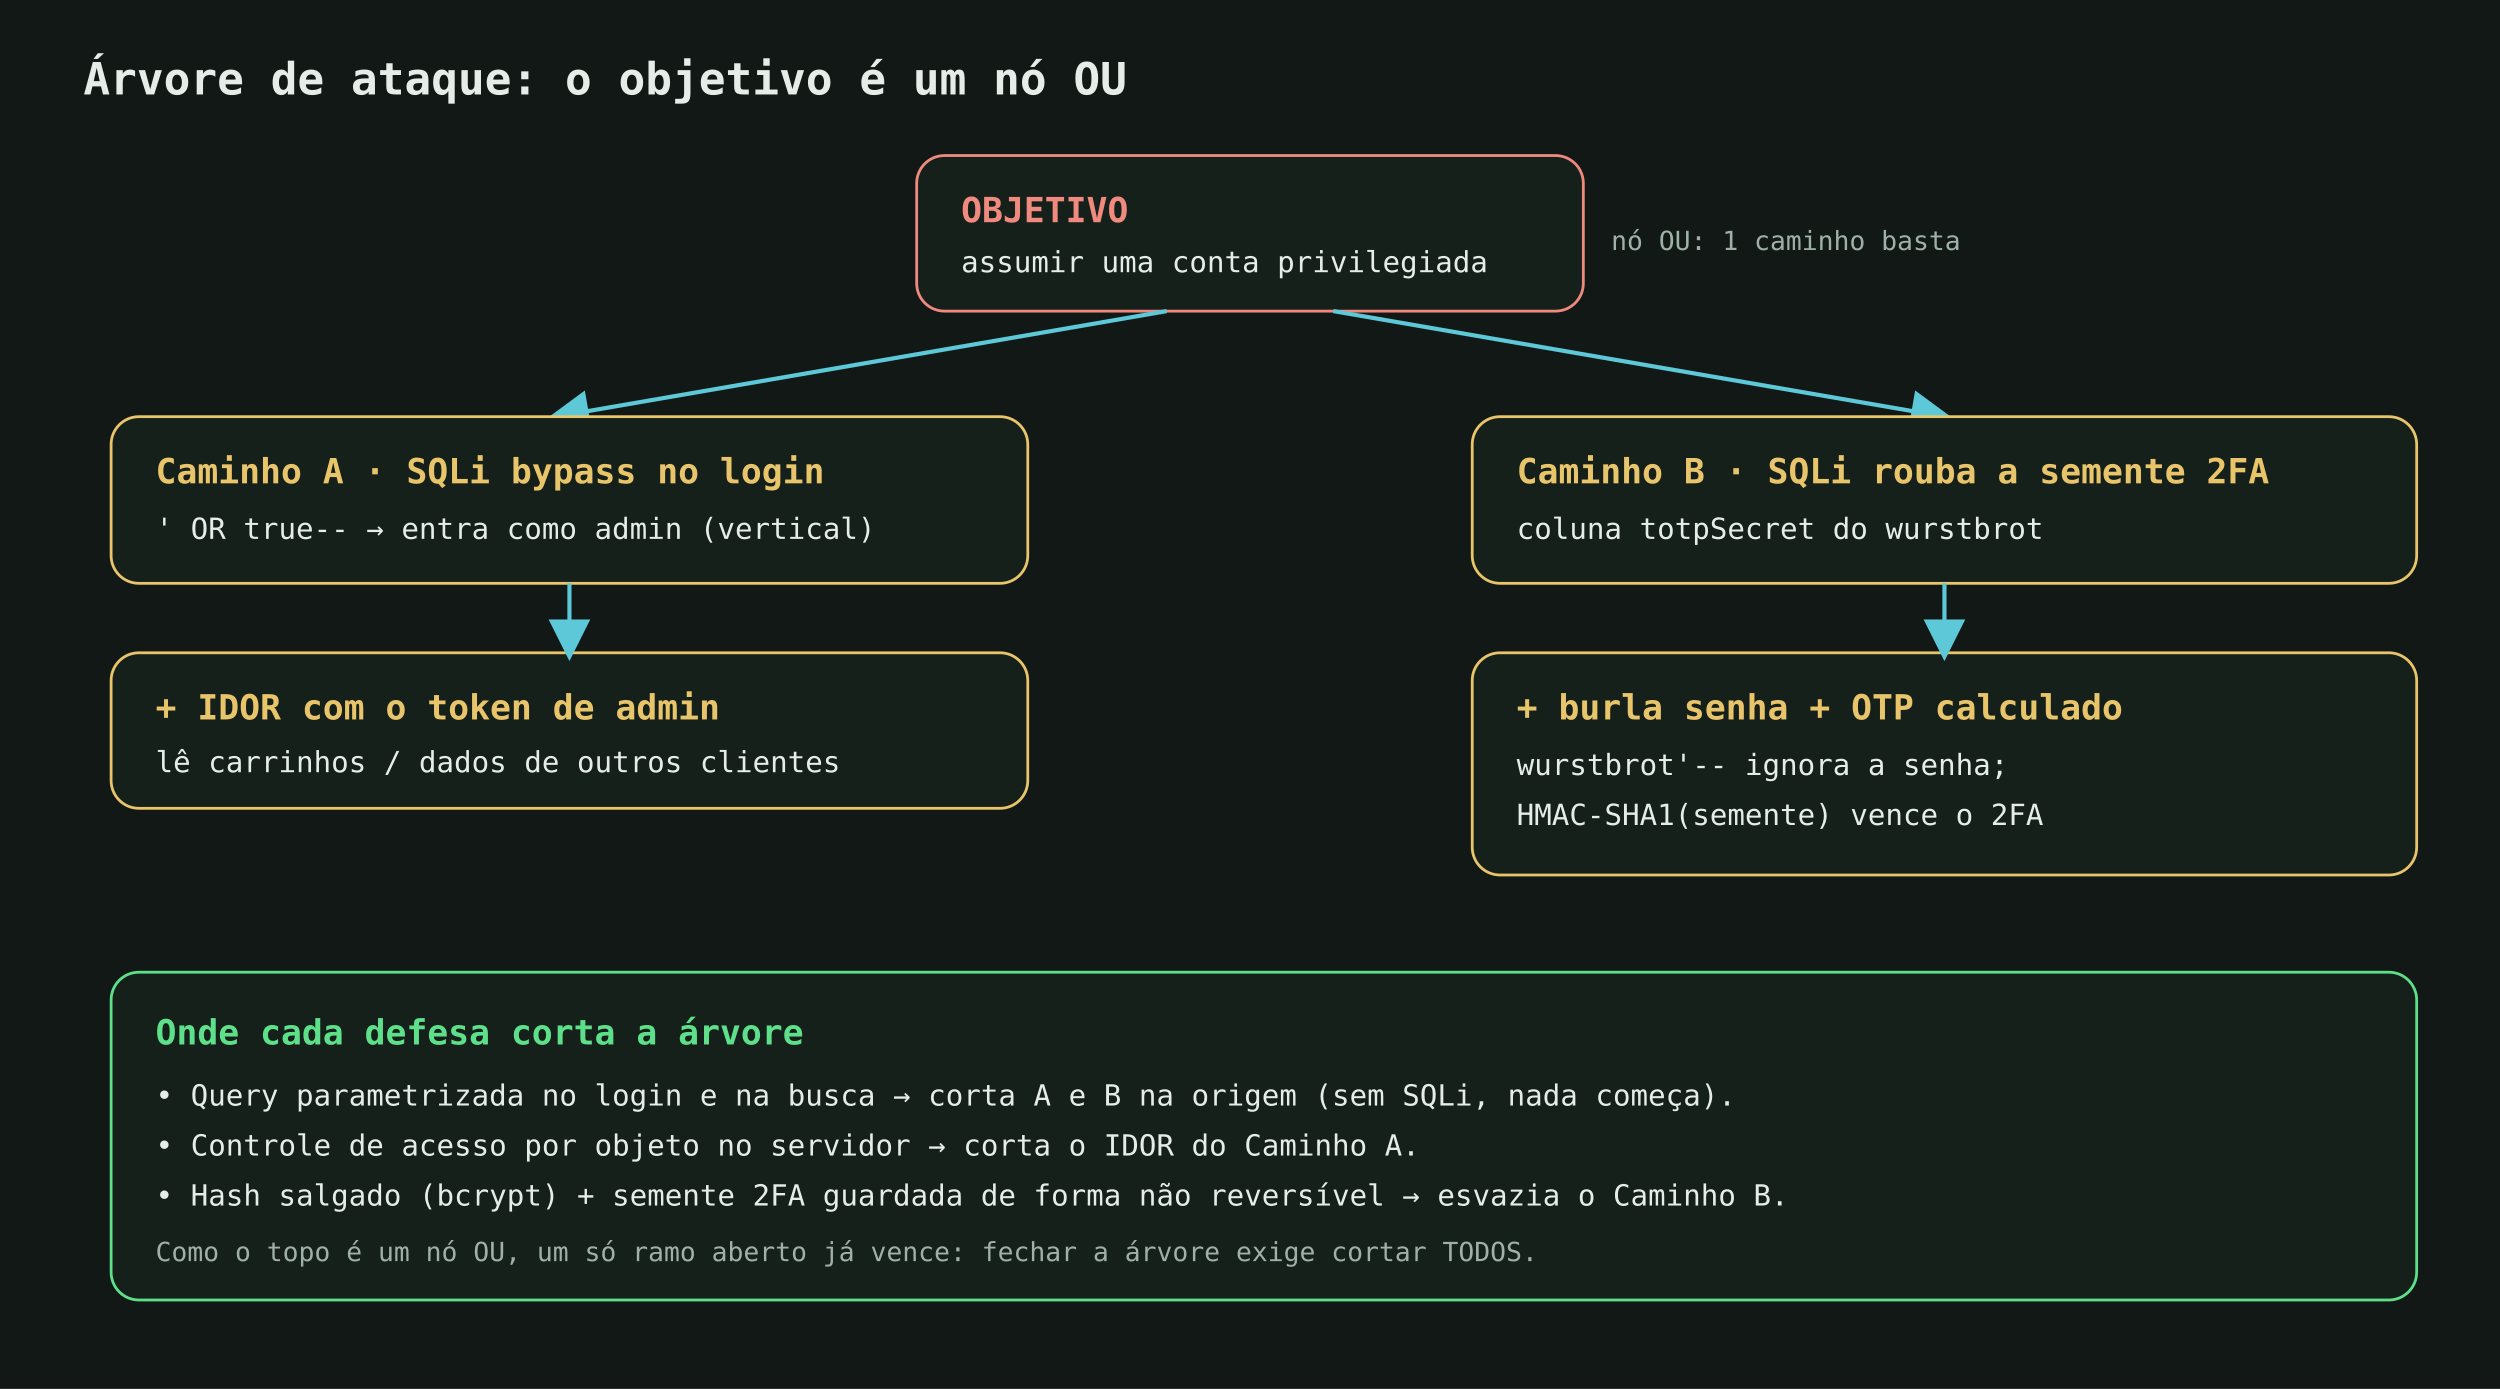
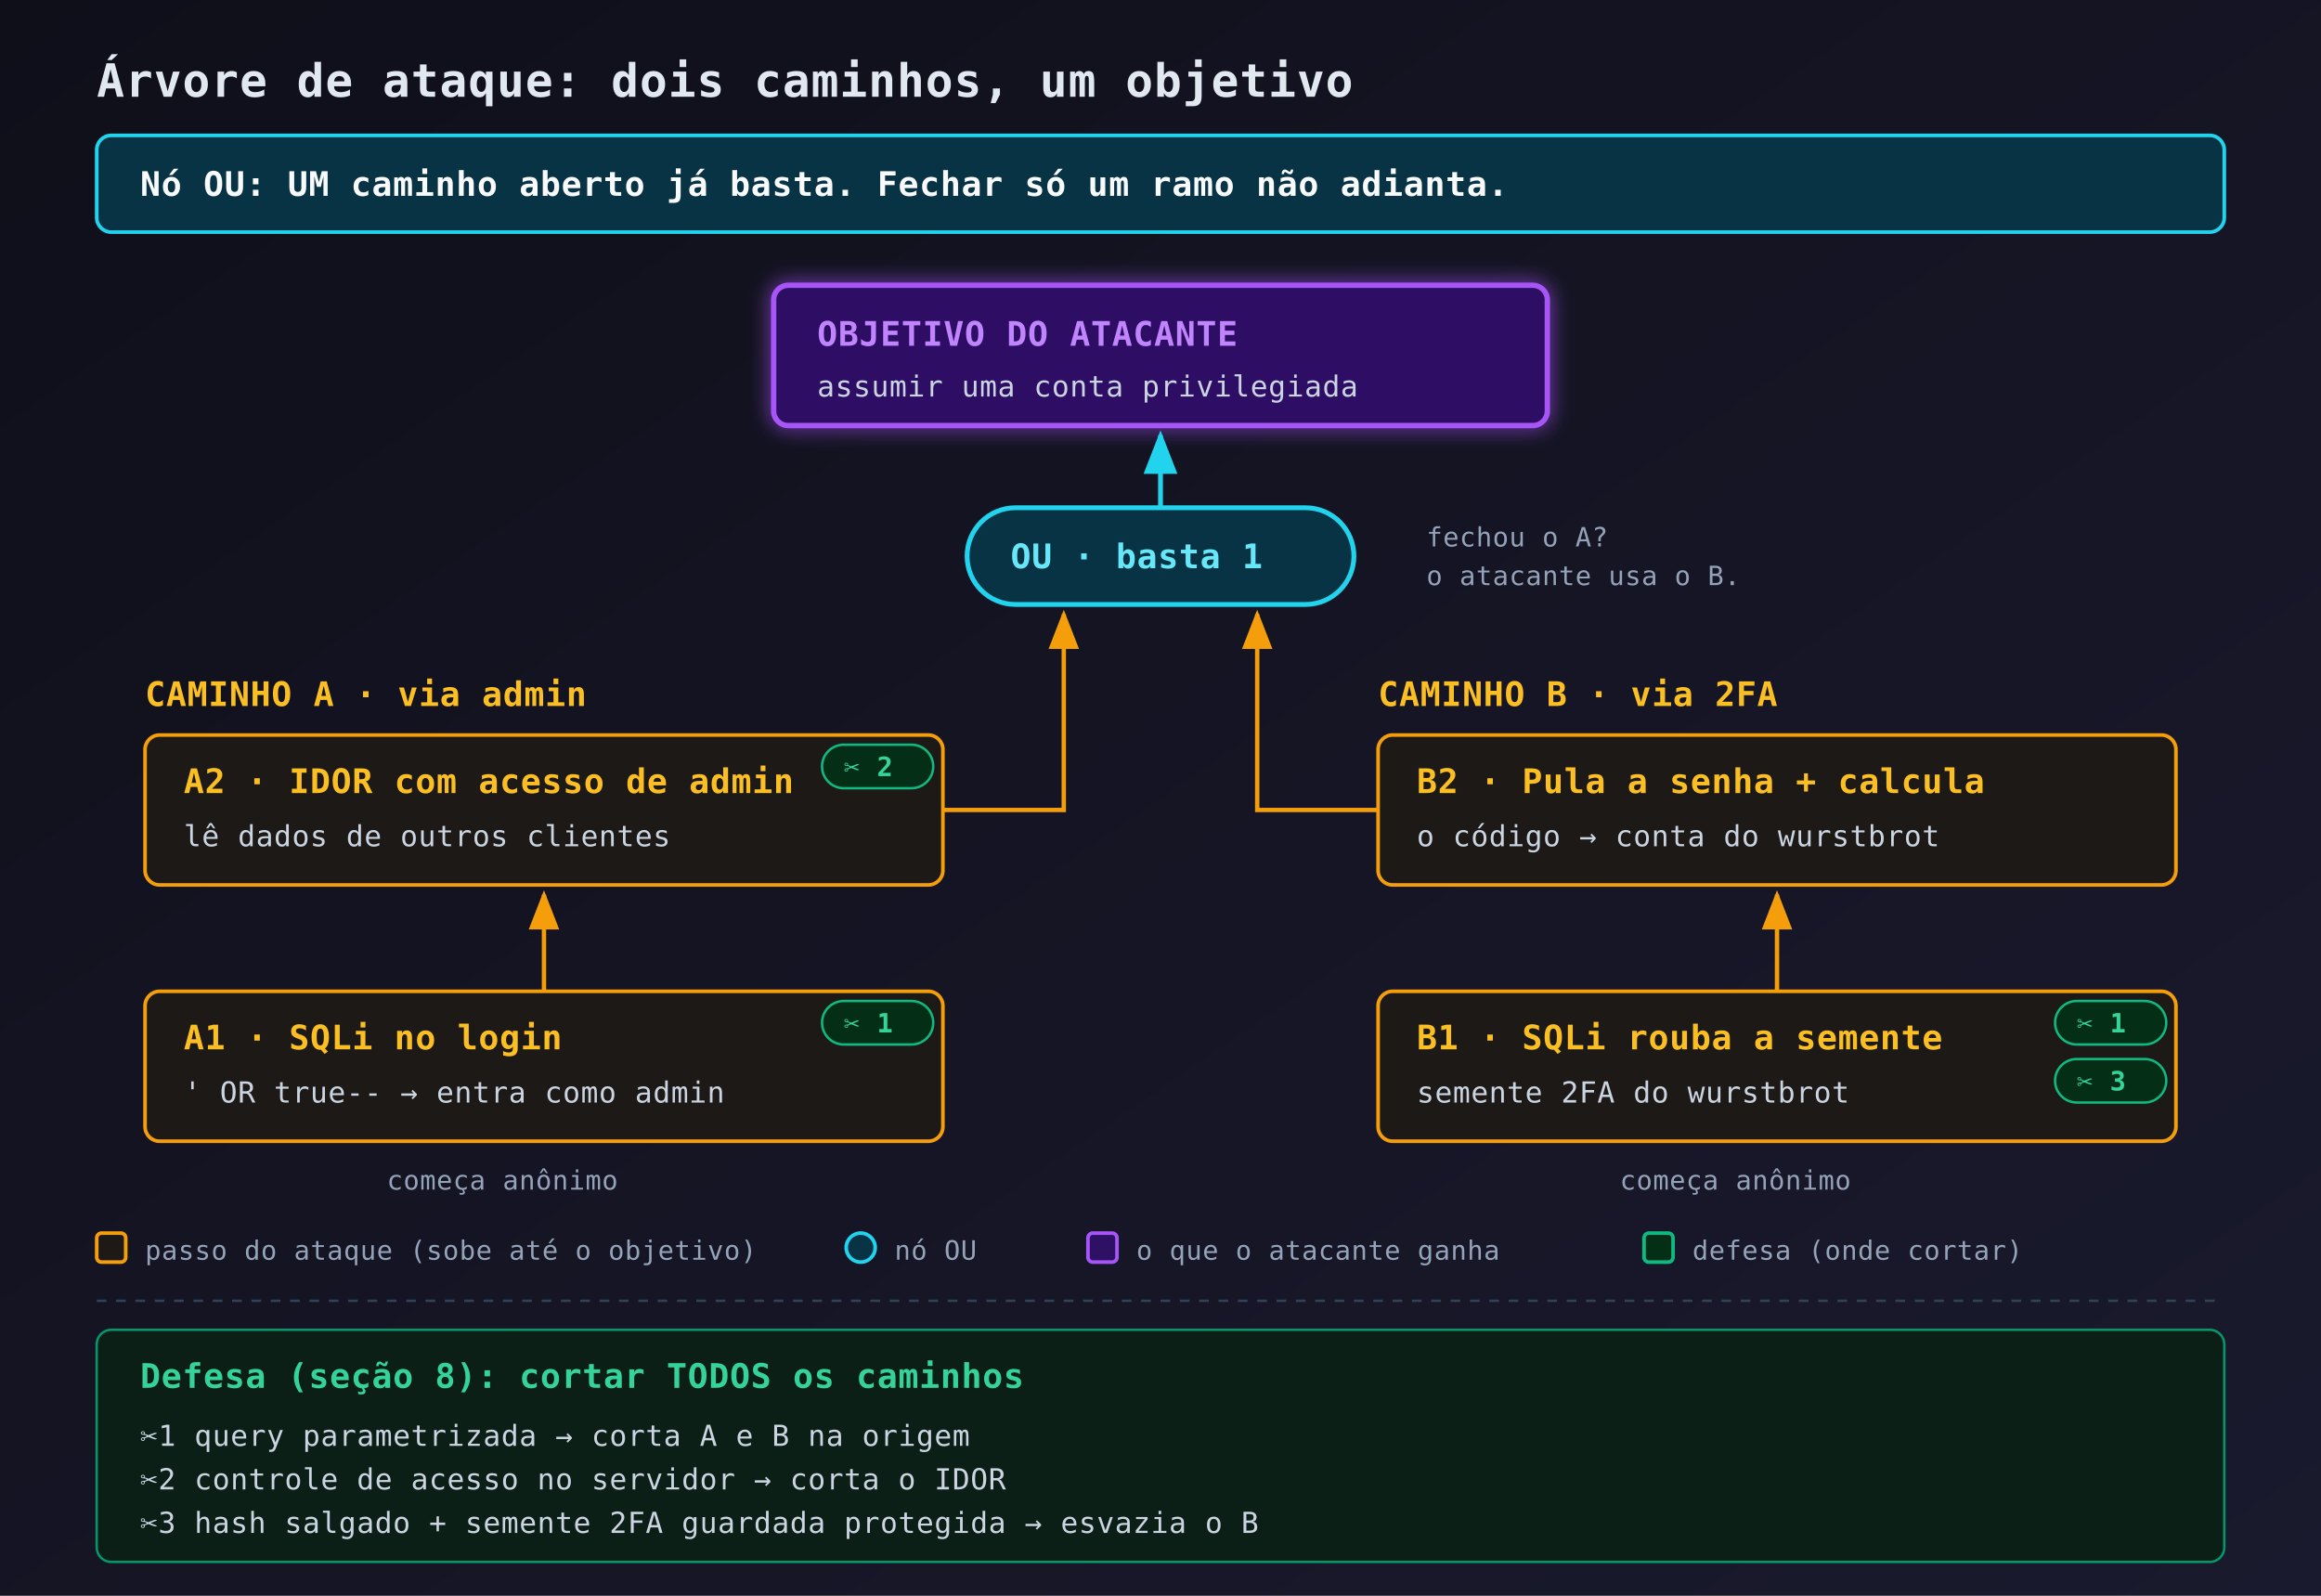
- <svg xmlns="http://www.w3.org/2000/svg" viewBox="0 0 900 500" role="img" aria-labelledby="t d">
+ <svg xmlns="http://www.w3.org/2000/svg" viewBox="0 0 960 660" width="960" height="660" role="img" aria-labelledby="t d">
  <style>
-     text { font-family: ui-monospace, "DejaVu Sans Mono", Menlo, Consolas, monospace; fill: #e6ede8; }
-     .t { font-size: 16px; font-weight: 700; }
-     .h { font-size: 12.5px; font-weight: 700; }
-     .b { font-size: 10.5px; }
-     .s { font-size: 9.5px; fill: #9fb0a6; }
-     .g { fill: #5ee08a; }
-     .y { fill: #e8c46a; }
-     .r { fill: #f08a7e; }
-     .c { fill: #5cc8d8; }
+     text { font-family: 'SF Mono', 'Fira Code', 'Cascadia Code', 'DejaVu Sans Mono', 'Courier New', monospace; fill: #e2e8f0; letter-spacing: 0.02em; }
+     .title { font-size: 19px; font-weight: 700; }
+     .key { font-size: 14px; font-weight: 700; fill: #f8fafc; }
+     .h { font-size: 14px; font-weight: 700; }
+     .b { font-size: 12px; fill: #cbd5e1; }
+     .muted { font-size: 11px; fill: #94a3b8; }
+     .cut { font-size: 11px; font-weight: 700; fill: #34d399; }
+     .amber { fill: #fbbf24; }
+     .purple { fill: #c084fc; }
+     .cyan { fill: #67e8f9; }
+     .green { fill: #34d399; }
  </style>
-   <rect width="900" height="500" fill="#121815" />
  <defs>
-     <marker id="ar" markerWidth="10" markerHeight="10" refX="8" refY="5" orient="auto">
-       <path d="M0,0 L10,5 L0,10 z" fill="#5cc8d8" />
+     <linearGradient id="bg-grad" x1="0%" y1="0%" x2="100%" y2="100%">
+       <stop offset="0%" stop-color="#0f0f1a" />
+       <stop offset="100%" stop-color="#1a1a2e" />
+     </linearGradient>
+     <marker id="arrow-amber" markerWidth="9" markerHeight="7" refX="8" refY="3.5" orient="auto">
+       <polygon points="0 0, 9 3.5, 0 7" fill="#f59e0b" />
    </marker>
+     <marker id="arrow-cyan" markerWidth="9" markerHeight="7" refX="8" refY="3.5" orient="auto">
+       <polygon points="0 0, 9 3.5, 0 7" fill="#22d3ee" />
+     </marker>
+     <filter id="glow-purple" x="-20%" y="-20%" width="140%" height="140%">
+       <feGaussianBlur stdDeviation="4" result="blur" />
+       <feMerge>
+         <feMergeNode in="blur" />
+         <feMergeNode in="SourceGraphic" />
+       </feMerge>
+     </filter>
  </defs>
-   <text class="t" x="30" y="34">Árvore de ataque: o objetivo é um nó OU</text>
-   <rect x="330" y="56" width="240" height="56" rx="10" fill="#16201b" stroke="#f08a7e" />
-   <text class="h r" x="346" y="80">OBJETIVO</text>
-   <text class="b" x="346" y="98">assumir uma conta privilegiada</text>
-   <text class="s" x="580" y="90">nó OU: 1 caminho basta</text>
-   <line x1="420" y1="112" x2="200" y2="150" stroke="#5cc8d8" stroke-width="1.5" marker-end="url(#ar)" />
-   <line x1="480" y1="112" x2="700" y2="150" stroke="#5cc8d8" stroke-width="1.5" marker-end="url(#ar)" />
-   <rect x="40" y="150" width="330" height="60" rx="10" fill="#16201b" stroke="#e8c46a" />
-   <text class="h y" x="56" y="174">Caminho A · SQLi bypass no login</text>
-   <text class="b" x="56" y="194">' OR true--  → entra como admin (vertical)</text>
-   <rect x="40" y="235" width="330" height="56" rx="10" fill="#16201b" stroke="#e8c46a" />
-   <text class="h y" x="56" y="259">+ IDOR com o token de admin</text>
-   <text class="b" x="56" y="278">lê carrinhos / dados de outros clientes</text>
-   <line x1="205" y1="210" x2="205" y2="235" stroke="#5cc8d8" stroke-width="1.5" marker-end="url(#ar)" />
-   <rect x="530" y="150" width="340" height="60" rx="10" fill="#16201b" stroke="#e8c46a" />
-   <text class="h y" x="546" y="174">Caminho B · SQLi rouba a semente 2FA</text>
-   <text class="b" x="546" y="194">coluna totpSecret do wurstbrot</text>
-   <rect x="530" y="235" width="340" height="80" rx="10" fill="#16201b" stroke="#e8c46a" />
-   <text class="h y" x="546" y="259">+ burla senha + OTP calculado</text>
-   <text class="b" x="546" y="279">wurstbrot'-- ignora a senha;</text>
-   <text class="b" x="546" y="297">HMAC-SHA1(semente) vence o 2FA</text>
-   <line x1="700" y1="210" x2="700" y2="235" stroke="#5cc8d8" stroke-width="1.5" marker-end="url(#ar)" />
-   <rect x="40" y="350" width="830" height="118" rx="10" fill="#16201b" stroke="#5ee08a" />
-   <text class="h g" x="56" y="376">Onde cada defesa corta a árvore</text>
-   <text class="b" x="56" y="398">• Query parametrizada no login e na busca → corta A e B na origem (sem SQLi, nada começa).</text>
-   <text class="b" x="56" y="416">• Controle de acesso por objeto no servidor → corta o IDOR do Caminho A.</text>
-   <text class="b" x="56" y="434">• Hash salgado (bcrypt) + semente 2FA guardada de forma não reversível → esvazia o Caminho B.</text>
-   <text class="s" x="56" y="454">Como o topo é um nó OU, um só ramo aberto já vence: fechar a árvore exige cortar TODOS.</text>
+   <rect width="960" height="660" fill="url(#bg-grad)" />
+   <text class="title" x="40" y="40">Árvore de ataque: dois caminhos, um objetivo</text>
+   <rect x="40" y="56" width="880" height="40" rx="6" fill="#083344" stroke="#22d3ee" stroke-width="1.5" />
+   <text class="key" x="58" y="81">Nó OU: UM caminho aberto já basta. Fechar só um ramo não adianta.</text>
+   <rect id="goal" x="320" y="118" width="320" height="58" rx="6" fill="#2e1065" stroke="#a855f7" stroke-width="2.2" filter="url(#glow-purple)" />
+   <text class="h purple" x="338" y="143">OBJETIVO DO ATACANTE</text>
+   <text class="b" x="338" y="164">assumir uma conta privilegiada</text>
+   <rect id="or" x="400" y="210" width="160" height="40" rx="20" fill="#083344" stroke="#22d3ee" stroke-width="2" />
+   <text class="h cyan" x="418" y="235">OU · basta 1</text>
+   <line x1="480" y1="210" x2="480" y2="180" stroke="#22d3ee" stroke-width="2" marker-end="url(#arrow-cyan)" />
+   <text class="muted" x="590" y="226">fechou o A?</text>
+   <text class="muted" x="590" y="242">o atacante usa o B.</text>
+   <text class="h amber" x="60" y="292">CAMINHO A · via admin</text>
+   <rect id="a2" x="60" y="304" width="330" height="62" rx="6" fill="#1c1917" stroke="#f59e0b" stroke-width="1.5" />
+   <text class="h amber" x="76" y="328">A2 · IDOR com acesso de admin</text>
+   <text class="b" x="76" y="350">lê dados de outros clientes</text>
+   <rect id="a1" x="60" y="410" width="330" height="62" rx="6" fill="#1c1917" stroke="#f59e0b" stroke-width="1.5" />
+   <text class="h amber" x="76" y="434">A1 · SQLi no login</text>
+   <text class="b" x="76" y="456">' OR true-- → entra como admin</text>
+   <line x1="225" y1="410" x2="225" y2="370" stroke="#f59e0b" stroke-width="1.8" marker-end="url(#arrow-amber)" />
+   <path d="M 390 335 L 440 335 L 440 254" fill="none" stroke="#f59e0b" stroke-width="1.8" marker-end="url(#arrow-amber)" />
+   <text class="muted" x="160" y="492">começa anônimo</text>
+   <text class="h amber" x="570" y="292">CAMINHO B · via 2FA</text>
+   <rect id="b2" x="570" y="304" width="330" height="62" rx="6" fill="#1c1917" stroke="#f59e0b" stroke-width="1.5" />
+   <text class="h amber" x="586" y="328">B2 · Pula a senha + calcula</text>
+   <text class="b" x="586" y="350">o código → conta do wurstbrot</text>
+   <rect id="b1" x="570" y="410" width="330" height="62" rx="6" fill="#1c1917" stroke="#f59e0b" stroke-width="1.5" />
+   <text class="h amber" x="586" y="434">B1 · SQLi rouba a semente</text>
+   <text class="b" x="586" y="456">semente 2FA do wurstbrot</text>
+   <line x1="735" y1="410" x2="735" y2="370" stroke="#f59e0b" stroke-width="1.8" marker-end="url(#arrow-amber)" />
+   <path d="M 570 335 L 520 335 L 520 254" fill="none" stroke="#f59e0b" stroke-width="1.8" marker-end="url(#arrow-amber)" />
+   <text class="muted" x="670" y="492">começa anônimo</text>
+   <rect x="340" y="414" width="46" height="18" rx="9" fill="#052e16" stroke="#10b981" />
+   <text class="cut" x="349" y="427">✂ 1</text>
+   <rect x="340" y="308" width="46" height="18" rx="9" fill="#052e16" stroke="#10b981" />
+   <text class="cut" x="349" y="321">✂ 2</text>
+   <rect x="850" y="414" width="46" height="18" rx="9" fill="#052e16" stroke="#10b981" />
+   <text class="cut" x="859" y="427">✂ 1</text>
+   <rect x="850" y="438" width="46" height="18" rx="9" fill="#052e16" stroke="#10b981" />
+   <text class="cut" x="859" y="451">✂ 3</text>
+   <rect x="40" y="510" width="12" height="12" rx="2" fill="#1c1917" stroke="#f59e0b" stroke-width="1.5" />
+   <text class="muted" x="60" y="521">passo do ataque (sobe até o objetivo)</text>
+   <rect x="350" y="510" width="12" height="12" rx="6" fill="#083344" stroke="#22d3ee" stroke-width="1.5" />
+   <text class="muted" x="370" y="521">nó OU</text>
+   <rect x="450" y="510" width="12" height="12" rx="2" fill="#2e1065" stroke="#a855f7" stroke-width="1.5" />
+   <text class="muted" x="470" y="521">o que o atacante ganha</text>
+   <rect x="680" y="510" width="12" height="12" rx="2" fill="#052e16" stroke="#10b981" stroke-width="1.5" />
+   <text class="muted" x="700" y="521">defesa (onde cortar)</text>
+   <line x1="40" y1="538" x2="920" y2="538" stroke="#334155" stroke-dasharray="4 4" />
+   <rect x="40" y="550" width="880" height="96" rx="6" fill="#0b1f17" stroke="#059669" stroke-width="1" />
+   <text class="h green" x="58" y="574">Defesa (seção 8): cortar TODOS os caminhos</text>
+   <text class="b" x="58" y="598">✂1 query parametrizada → corta A e B na origem</text>
+   <text class="b" x="58" y="616">✂2 controle de acesso no servidor → corta o IDOR</text>
+   <text class="b" x="58" y="634">✂3 hash salgado + semente 2FA guardada protegida → esvazia o B</text>
</svg>
